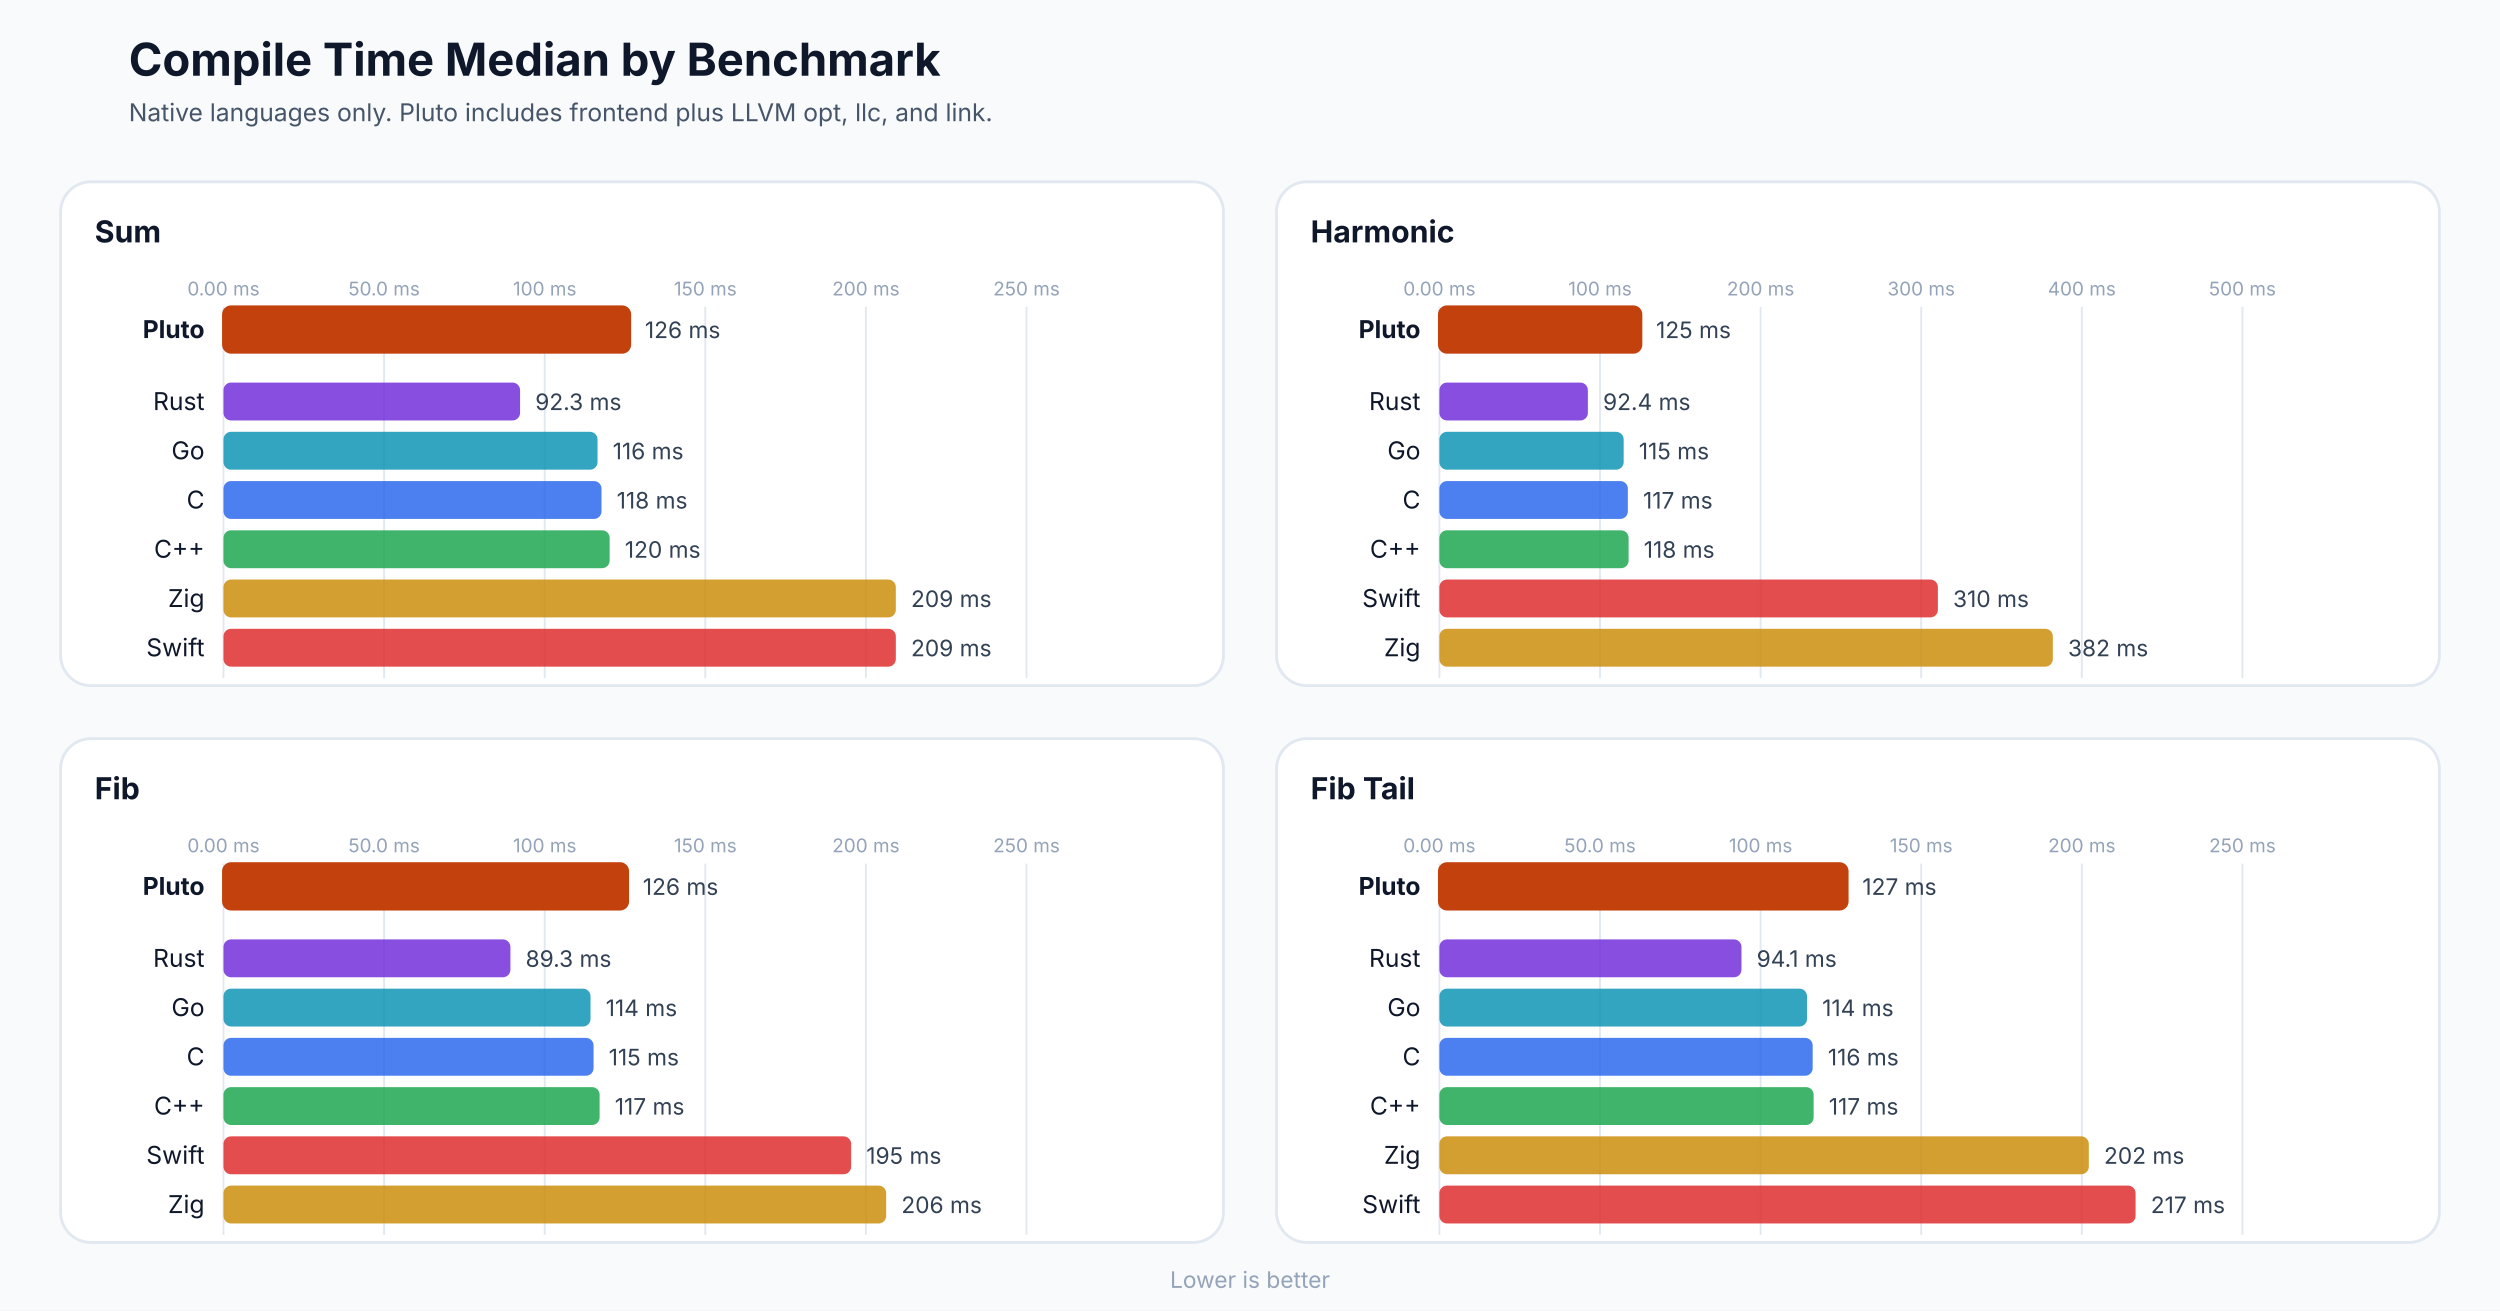
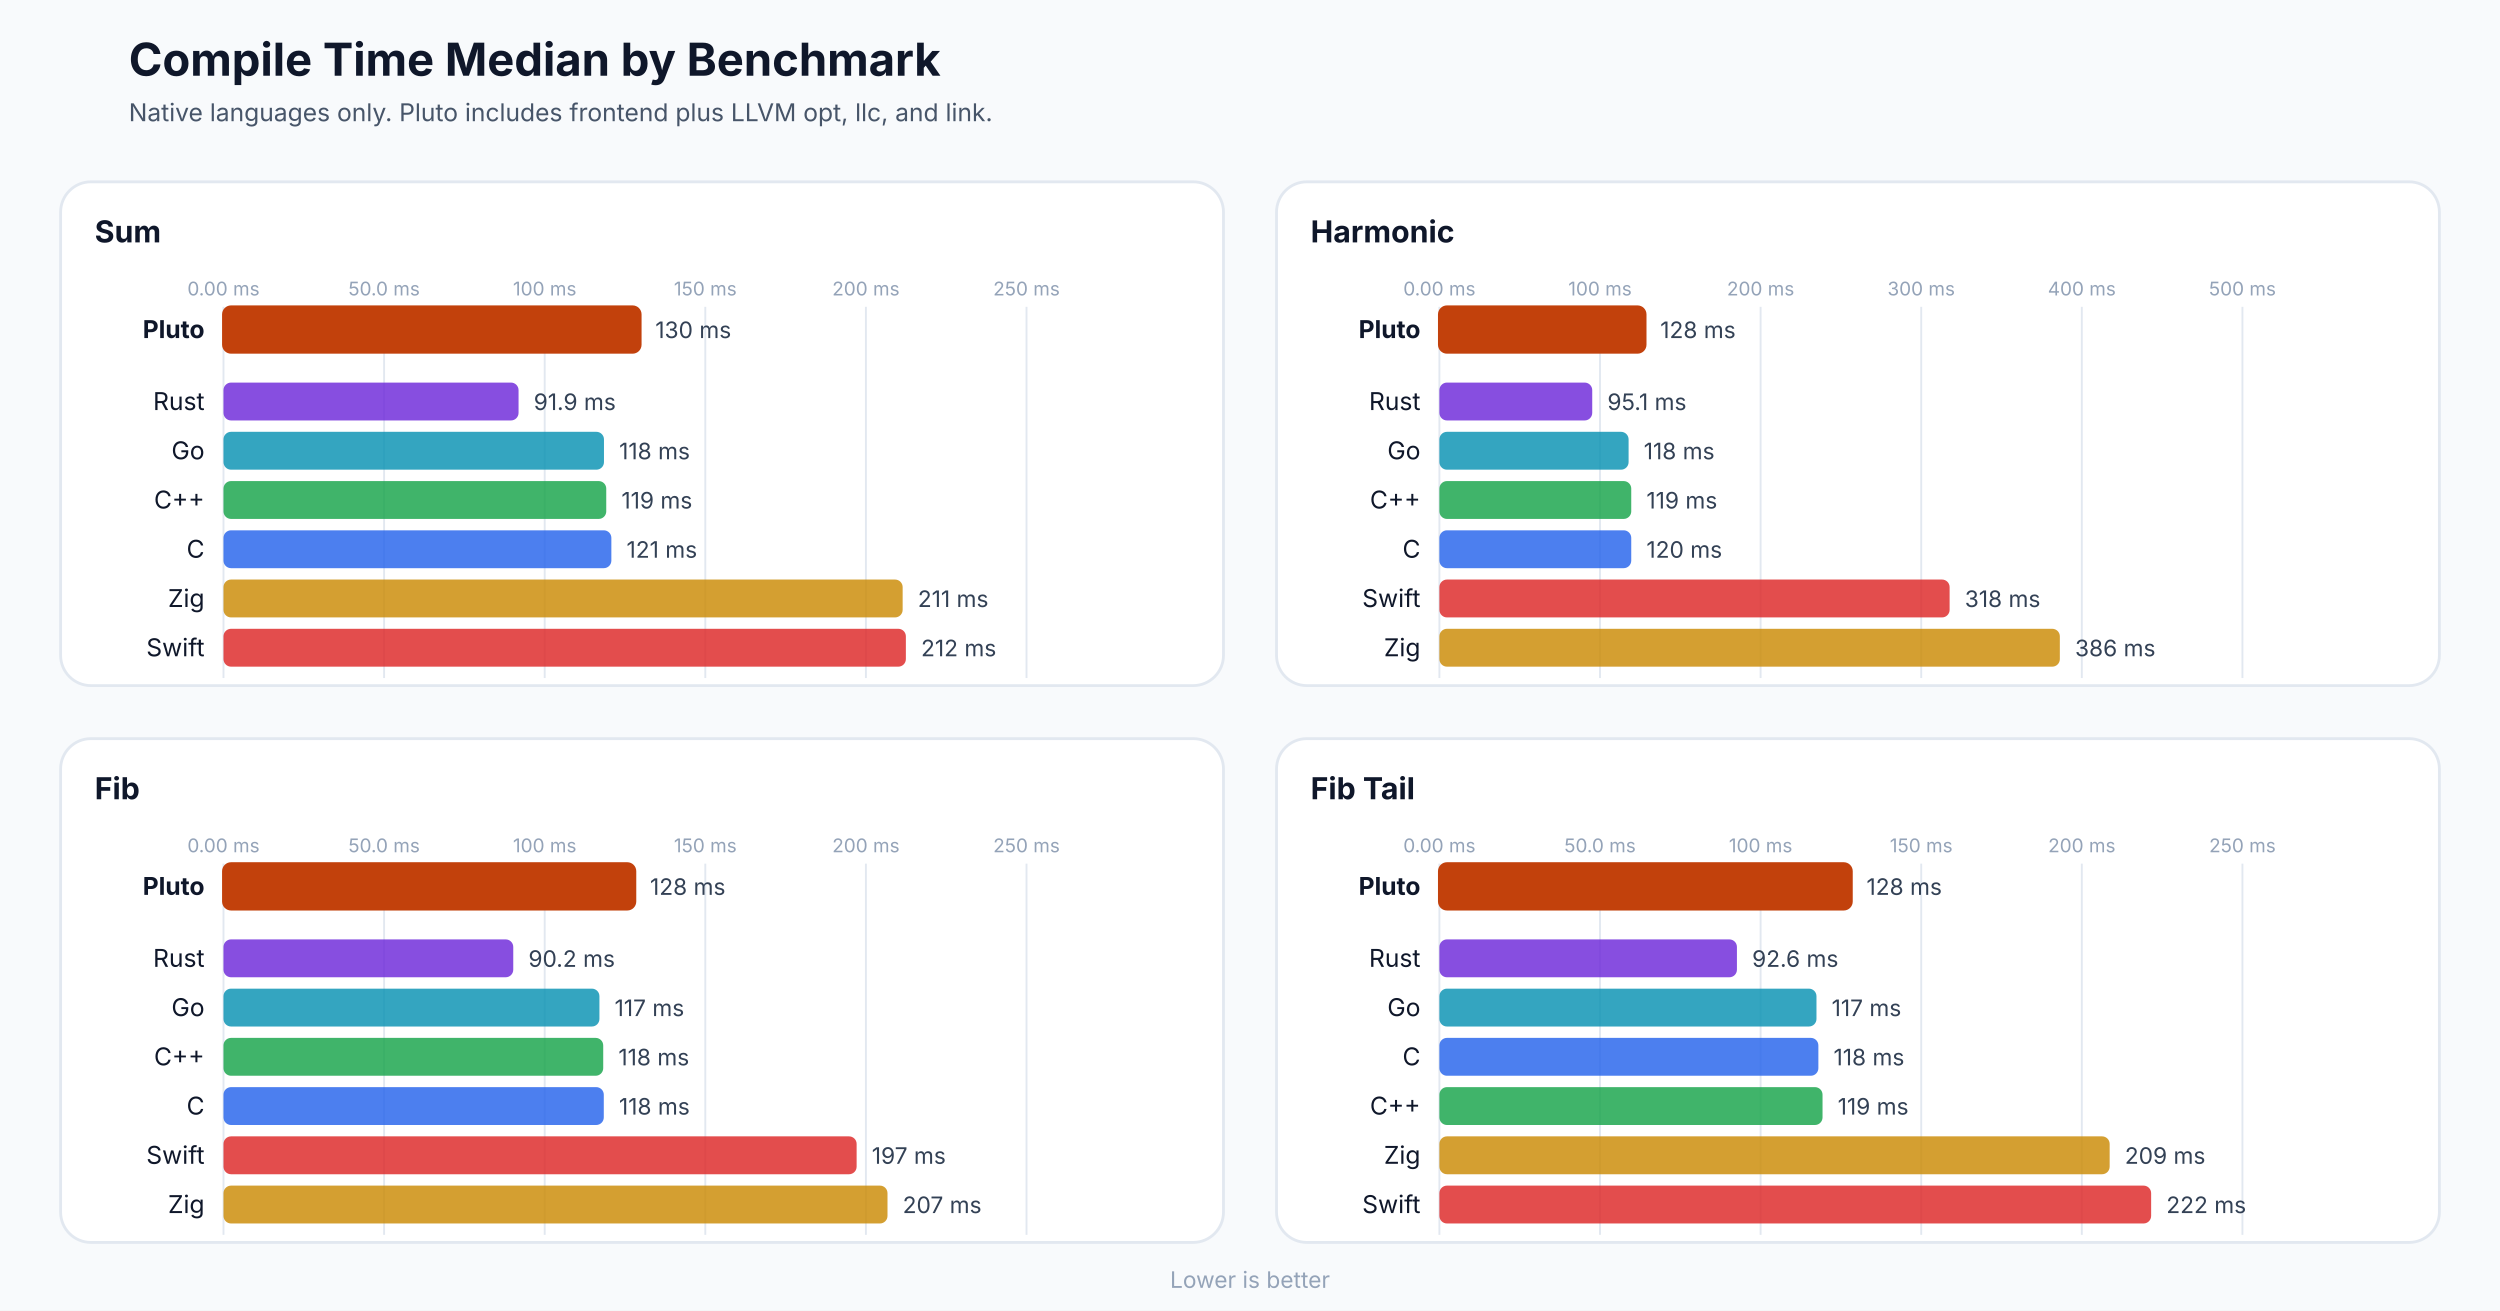
<svg xmlns="http://www.w3.org/2000/svg" width="1320" height="692" viewBox="0 0 1320 692" role="img" aria-labelledby="chart-title chart-desc">
  <rect width="1320" height="692" fill="#f8fafc" />
  <text x="68" y="40" fill="#0f172a" font-size="24" font-weight="700" font-family="ui-sans-serif, system-ui, -apple-system, BlinkMacSystemFont, sans-serif">Compile Time Median by Benchmark</text>
  <text x="68" y="64" fill="#475569" font-size="13" font-family="ui-sans-serif, system-ui, -apple-system, BlinkMacSystemFont, sans-serif">Native languages only. Pluto includes frontend plus LLVM opt, llc, and link.</text>
  <rect x="32" y="96" width="614" height="266" rx="16" fill="#ffffff" stroke="#e2e8f0" stroke-width="1.5" />
  <text x="50" y="128" fill="#0f172a" font-size="16" font-weight="700" font-family="ui-sans-serif, system-ui, -apple-system, BlinkMacSystemFont, sans-serif">Sum</text>
  <line x1="118.0" y1="162" x2="118.0" y2="358" stroke="#e2e8f0" stroke-width="1" />
  <text x="118.0" y="156" text-anchor="middle" fill="#94a3b8" font-size="10" font-family="ui-sans-serif, system-ui, -apple-system, BlinkMacSystemFont, sans-serif">0.00 ms</text>
  <line x1="202.8" y1="162" x2="202.8" y2="358" stroke="#e2e8f0" stroke-width="1" />
  <text x="202.8" y="156" text-anchor="middle" fill="#94a3b8" font-size="10" font-family="ui-sans-serif, system-ui, -apple-system, BlinkMacSystemFont, sans-serif">50.0 ms</text>
  <line x1="287.6" y1="162" x2="287.6" y2="358" stroke="#e2e8f0" stroke-width="1" />
  <text x="287.6" y="156" text-anchor="middle" fill="#94a3b8" font-size="10" font-family="ui-sans-serif, system-ui, -apple-system, BlinkMacSystemFont, sans-serif">100 ms</text>
  <line x1="372.4" y1="162" x2="372.4" y2="358" stroke="#e2e8f0" stroke-width="1" />
  <text x="372.4" y="156" text-anchor="middle" fill="#94a3b8" font-size="10" font-family="ui-sans-serif, system-ui, -apple-system, BlinkMacSystemFont, sans-serif">150 ms</text>
  <line x1="457.2" y1="162" x2="457.2" y2="358" stroke="#e2e8f0" stroke-width="1" />
  <text x="457.2" y="156" text-anchor="middle" fill="#94a3b8" font-size="10" font-family="ui-sans-serif, system-ui, -apple-system, BlinkMacSystemFont, sans-serif">200 ms</text>
  <line x1="542.0" y1="162" x2="542.0" y2="358" stroke="#e2e8f0" stroke-width="1" />
  <text x="542.0" y="156" text-anchor="middle" fill="#94a3b8" font-size="10" font-family="ui-sans-serif, system-ui, -apple-system, BlinkMacSystemFont, sans-serif">250 ms</text>
  <text x="108" y="178.5" text-anchor="end" fill="#0f172a" font-size="13" font-weight="700" font-family="ui-sans-serif, system-ui, -apple-system, BlinkMacSystemFont, sans-serif">Pluto</text>
-   <rect x="118" y="162" width="214.5" height="24" rx="4" fill="#c2410c" fill-opacity="1.0" stroke="#c2410c" stroke-width="1.5" />
-   <text x="340.5" y="178.5" text-anchor="start" fill="#334155" font-size="12" font-family="ui-sans-serif, system-ui, -apple-system, BlinkMacSystemFont, sans-serif">126 ms</text>
+   <rect x="118" y="162" width="220.0" height="24" rx="4" fill="#c2410c" fill-opacity="1.0" stroke="#c2410c" stroke-width="1.5" />
+   <text x="346.0" y="178.5" text-anchor="start" fill="#334155" font-size="12" font-family="ui-sans-serif, system-ui, -apple-system, BlinkMacSystemFont, sans-serif">130 ms</text>
  <text x="108" y="216.5" text-anchor="end" fill="#0f172a" font-size="13" font-weight="400" font-family="ui-sans-serif, system-ui, -apple-system, BlinkMacSystemFont, sans-serif">Rust</text>
-   <rect x="118" y="202" width="156.6" height="20" rx="4" fill="#6d28d9" fill-opacity="0.82" />
-   <text x="282.6" y="216.5" text-anchor="start" fill="#334155" font-size="12" font-family="ui-sans-serif, system-ui, -apple-system, BlinkMacSystemFont, sans-serif">92.3 ms</text>
+   <rect x="118" y="202" width="155.8" height="20" rx="4" fill="#6d28d9" fill-opacity="0.82" />
+   <text x="281.8" y="216.5" text-anchor="start" fill="#334155" font-size="12" font-family="ui-sans-serif, system-ui, -apple-system, BlinkMacSystemFont, sans-serif">91.9 ms</text>
  <text x="108" y="242.5" text-anchor="end" fill="#0f172a" font-size="13" font-weight="400" font-family="ui-sans-serif, system-ui, -apple-system, BlinkMacSystemFont, sans-serif">Go</text>
-   <rect x="118" y="228" width="197.5" height="20" rx="4" fill="#0891b2" fill-opacity="0.82" />
-   <text x="323.5" y="242.5" text-anchor="start" fill="#334155" font-size="12" font-family="ui-sans-serif, system-ui, -apple-system, BlinkMacSystemFont, sans-serif">116 ms</text>
-   <text x="108" y="268.5" text-anchor="end" fill="#0f172a" font-size="13" font-weight="400" font-family="ui-sans-serif, system-ui, -apple-system, BlinkMacSystemFont, sans-serif">C</text>
-   <rect x="118" y="254" width="199.6" height="20" rx="4" fill="#2563eb" fill-opacity="0.82" />
-   <text x="325.6" y="268.5" text-anchor="start" fill="#334155" font-size="12" font-family="ui-sans-serif, system-ui, -apple-system, BlinkMacSystemFont, sans-serif">118 ms</text>
-   <text x="108" y="294.5" text-anchor="end" fill="#0f172a" font-size="13" font-weight="400" font-family="ui-sans-serif, system-ui, -apple-system, BlinkMacSystemFont, sans-serif">C++</text>
-   <rect x="118" y="280" width="203.9" height="20" rx="4" fill="#16a34a" fill-opacity="0.82" />
-   <text x="329.9" y="294.5" text-anchor="start" fill="#334155" font-size="12" font-family="ui-sans-serif, system-ui, -apple-system, BlinkMacSystemFont, sans-serif">120 ms</text>
+   <rect x="118" y="228" width="200.9" height="20" rx="4" fill="#0891b2" fill-opacity="0.82" />
+   <text x="326.9" y="242.5" text-anchor="start" fill="#334155" font-size="12" font-family="ui-sans-serif, system-ui, -apple-system, BlinkMacSystemFont, sans-serif">118 ms</text>
+   <text x="108" y="268.5" text-anchor="end" fill="#0f172a" font-size="13" font-weight="400" font-family="ui-sans-serif, system-ui, -apple-system, BlinkMacSystemFont, sans-serif">C++</text>
+   <rect x="118" y="254" width="202.1" height="20" rx="4" fill="#16a34a" fill-opacity="0.82" />
+   <text x="328.1" y="268.5" text-anchor="start" fill="#334155" font-size="12" font-family="ui-sans-serif, system-ui, -apple-system, BlinkMacSystemFont, sans-serif">119 ms</text>
+   <text x="108" y="294.5" text-anchor="end" fill="#0f172a" font-size="13" font-weight="400" font-family="ui-sans-serif, system-ui, -apple-system, BlinkMacSystemFont, sans-serif">C</text>
+   <rect x="118" y="280" width="204.8" height="20" rx="4" fill="#2563eb" fill-opacity="0.82" />
+   <text x="330.8" y="294.5" text-anchor="start" fill="#334155" font-size="12" font-family="ui-sans-serif, system-ui, -apple-system, BlinkMacSystemFont, sans-serif">121 ms</text>
  <text x="108" y="320.5" text-anchor="end" fill="#0f172a" font-size="13" font-weight="400" font-family="ui-sans-serif, system-ui, -apple-system, BlinkMacSystemFont, sans-serif">Zig</text>
-   <rect x="118" y="306" width="355.0" height="20" rx="4" fill="#ca8a04" fill-opacity="0.82" />
-   <text x="481.0" y="320.5" text-anchor="start" fill="#334155" font-size="12" font-family="ui-sans-serif, system-ui, -apple-system, BlinkMacSystemFont, sans-serif">209 ms</text>
+   <rect x="118" y="306" width="358.6" height="20" rx="4" fill="#ca8a04" fill-opacity="0.82" />
+   <text x="484.6" y="320.5" text-anchor="start" fill="#334155" font-size="12" font-family="ui-sans-serif, system-ui, -apple-system, BlinkMacSystemFont, sans-serif">211 ms</text>
  <text x="108" y="346.5" text-anchor="end" fill="#0f172a" font-size="13" font-weight="400" font-family="ui-sans-serif, system-ui, -apple-system, BlinkMacSystemFont, sans-serif">Swift</text>
-   <rect x="118" y="332" width="355.0" height="20" rx="4" fill="#dc2626" fill-opacity="0.82" />
-   <text x="481.0" y="346.5" text-anchor="start" fill="#334155" font-size="12" font-family="ui-sans-serif, system-ui, -apple-system, BlinkMacSystemFont, sans-serif">209 ms</text>
+   <rect x="118" y="332" width="360.3" height="20" rx="4" fill="#dc2626" fill-opacity="0.82" />
+   <text x="486.3" y="346.5" text-anchor="start" fill="#334155" font-size="12" font-family="ui-sans-serif, system-ui, -apple-system, BlinkMacSystemFont, sans-serif">212 ms</text>
  <rect x="674" y="96" width="614" height="266" rx="16" fill="#ffffff" stroke="#e2e8f0" stroke-width="1.5" />
  <text x="692" y="128" fill="#0f172a" font-size="16" font-weight="700" font-family="ui-sans-serif, system-ui, -apple-system, BlinkMacSystemFont, sans-serif">Harmonic</text>
  <line x1="760.0" y1="162" x2="760.0" y2="358" stroke="#e2e8f0" stroke-width="1" />
  <text x="760.0" y="156" text-anchor="middle" fill="#94a3b8" font-size="10" font-family="ui-sans-serif, system-ui, -apple-system, BlinkMacSystemFont, sans-serif">0.00 ms</text>
  <line x1="844.8" y1="162" x2="844.8" y2="358" stroke="#e2e8f0" stroke-width="1" />
  <text x="844.8" y="156" text-anchor="middle" fill="#94a3b8" font-size="10" font-family="ui-sans-serif, system-ui, -apple-system, BlinkMacSystemFont, sans-serif">100 ms</text>
  <line x1="929.6" y1="162" x2="929.6" y2="358" stroke="#e2e8f0" stroke-width="1" />
  <text x="929.6" y="156" text-anchor="middle" fill="#94a3b8" font-size="10" font-family="ui-sans-serif, system-ui, -apple-system, BlinkMacSystemFont, sans-serif">200 ms</text>
  <line x1="1014.4" y1="162" x2="1014.4" y2="358" stroke="#e2e8f0" stroke-width="1" />
  <text x="1014.4" y="156" text-anchor="middle" fill="#94a3b8" font-size="10" font-family="ui-sans-serif, system-ui, -apple-system, BlinkMacSystemFont, sans-serif">300 ms</text>
  <line x1="1099.2" y1="162" x2="1099.2" y2="358" stroke="#e2e8f0" stroke-width="1" />
  <text x="1099.2" y="156" text-anchor="middle" fill="#94a3b8" font-size="10" font-family="ui-sans-serif, system-ui, -apple-system, BlinkMacSystemFont, sans-serif">400 ms</text>
  <line x1="1184.0" y1="162" x2="1184.0" y2="358" stroke="#e2e8f0" stroke-width="1" />
  <text x="1184.0" y="156" text-anchor="middle" fill="#94a3b8" font-size="10" font-family="ui-sans-serif, system-ui, -apple-system, BlinkMacSystemFont, sans-serif">500 ms</text>
  <text x="750" y="178.5" text-anchor="end" fill="#0f172a" font-size="13" font-weight="700" font-family="ui-sans-serif, system-ui, -apple-system, BlinkMacSystemFont, sans-serif">Pluto</text>
-   <rect x="760" y="162" width="106.4" height="24" rx="4" fill="#c2410c" fill-opacity="1.0" stroke="#c2410c" stroke-width="1.5" />
-   <text x="874.4" y="178.5" text-anchor="start" fill="#334155" font-size="12" font-family="ui-sans-serif, system-ui, -apple-system, BlinkMacSystemFont, sans-serif">125 ms</text>
+   <rect x="760" y="162" width="108.6" height="24" rx="4" fill="#c2410c" fill-opacity="1.0" stroke="#c2410c" stroke-width="1.5" />
+   <text x="876.6" y="178.5" text-anchor="start" fill="#334155" font-size="12" font-family="ui-sans-serif, system-ui, -apple-system, BlinkMacSystemFont, sans-serif">128 ms</text>
  <text x="750" y="216.5" text-anchor="end" fill="#0f172a" font-size="13" font-weight="400" font-family="ui-sans-serif, system-ui, -apple-system, BlinkMacSystemFont, sans-serif">Rust</text>
-   <rect x="760" y="202" width="78.4" height="20" rx="4" fill="#6d28d9" fill-opacity="0.82" />
-   <text x="846.4" y="216.5" text-anchor="start" fill="#334155" font-size="12" font-family="ui-sans-serif, system-ui, -apple-system, BlinkMacSystemFont, sans-serif">92.4 ms</text>
+   <rect x="760" y="202" width="80.7" height="20" rx="4" fill="#6d28d9" fill-opacity="0.82" />
+   <text x="848.7" y="216.5" text-anchor="start" fill="#334155" font-size="12" font-family="ui-sans-serif, system-ui, -apple-system, BlinkMacSystemFont, sans-serif">95.1 ms</text>
  <text x="750" y="242.5" text-anchor="end" fill="#0f172a" font-size="13" font-weight="400" font-family="ui-sans-serif, system-ui, -apple-system, BlinkMacSystemFont, sans-serif">Go</text>
-   <rect x="760" y="228" width="97.3" height="20" rx="4" fill="#0891b2" fill-opacity="0.82" />
-   <text x="865.3" y="242.5" text-anchor="start" fill="#334155" font-size="12" font-family="ui-sans-serif, system-ui, -apple-system, BlinkMacSystemFont, sans-serif">115 ms</text>
-   <text x="750" y="268.5" text-anchor="end" fill="#0f172a" font-size="13" font-weight="400" font-family="ui-sans-serif, system-ui, -apple-system, BlinkMacSystemFont, sans-serif">C</text>
-   <rect x="760" y="254" width="99.5" height="20" rx="4" fill="#2563eb" fill-opacity="0.82" />
-   <text x="867.5" y="268.5" text-anchor="start" fill="#334155" font-size="12" font-family="ui-sans-serif, system-ui, -apple-system, BlinkMacSystemFont, sans-serif">117 ms</text>
-   <text x="750" y="294.5" text-anchor="end" fill="#0f172a" font-size="13" font-weight="400" font-family="ui-sans-serif, system-ui, -apple-system, BlinkMacSystemFont, sans-serif">C++</text>
-   <rect x="760" y="280" width="99.9" height="20" rx="4" fill="#16a34a" fill-opacity="0.82" />
-   <text x="867.9" y="294.5" text-anchor="start" fill="#334155" font-size="12" font-family="ui-sans-serif, system-ui, -apple-system, BlinkMacSystemFont, sans-serif">118 ms</text>
+   <rect x="760" y="228" width="99.9" height="20" rx="4" fill="#0891b2" fill-opacity="0.82" />
+   <text x="867.9" y="242.5" text-anchor="start" fill="#334155" font-size="12" font-family="ui-sans-serif, system-ui, -apple-system, BlinkMacSystemFont, sans-serif">118 ms</text>
+   <text x="750" y="268.5" text-anchor="end" fill="#0f172a" font-size="13" font-weight="400" font-family="ui-sans-serif, system-ui, -apple-system, BlinkMacSystemFont, sans-serif">C++</text>
+   <rect x="760" y="254" width="101.3" height="20" rx="4" fill="#16a34a" fill-opacity="0.82" />
+   <text x="869.3" y="268.5" text-anchor="start" fill="#334155" font-size="12" font-family="ui-sans-serif, system-ui, -apple-system, BlinkMacSystemFont, sans-serif">119 ms</text>
+   <text x="750" y="294.5" text-anchor="end" fill="#0f172a" font-size="13" font-weight="400" font-family="ui-sans-serif, system-ui, -apple-system, BlinkMacSystemFont, sans-serif">C</text>
+   <rect x="760" y="280" width="101.3" height="20" rx="4" fill="#2563eb" fill-opacity="0.82" />
+   <text x="869.3" y="294.5" text-anchor="start" fill="#334155" font-size="12" font-family="ui-sans-serif, system-ui, -apple-system, BlinkMacSystemFont, sans-serif">120 ms</text>
  <text x="750" y="320.5" text-anchor="end" fill="#0f172a" font-size="13" font-weight="400" font-family="ui-sans-serif, system-ui, -apple-system, BlinkMacSystemFont, sans-serif">Swift</text>
-   <rect x="760" y="306" width="263.2" height="20" rx="4" fill="#dc2626" fill-opacity="0.82" />
-   <text x="1031.2" y="320.5" text-anchor="start" fill="#334155" font-size="12" font-family="ui-sans-serif, system-ui, -apple-system, BlinkMacSystemFont, sans-serif">310 ms</text>
+   <rect x="760" y="306" width="269.4" height="20" rx="4" fill="#dc2626" fill-opacity="0.82" />
+   <text x="1037.4" y="320.5" text-anchor="start" fill="#334155" font-size="12" font-family="ui-sans-serif, system-ui, -apple-system, BlinkMacSystemFont, sans-serif">318 ms</text>
  <text x="750" y="346.5" text-anchor="end" fill="#0f172a" font-size="13" font-weight="400" font-family="ui-sans-serif, system-ui, -apple-system, BlinkMacSystemFont, sans-serif">Zig</text>
-   <rect x="760" y="332" width="323.9" height="20" rx="4" fill="#ca8a04" fill-opacity="0.82" />
-   <text x="1091.9" y="346.5" text-anchor="start" fill="#334155" font-size="12" font-family="ui-sans-serif, system-ui, -apple-system, BlinkMacSystemFont, sans-serif">382 ms</text>
+   <rect x="760" y="332" width="327.6" height="20" rx="4" fill="#ca8a04" fill-opacity="0.82" />
+   <text x="1095.6" y="346.5" text-anchor="start" fill="#334155" font-size="12" font-family="ui-sans-serif, system-ui, -apple-system, BlinkMacSystemFont, sans-serif">386 ms</text>
  <rect x="32" y="390" width="614" height="266" rx="16" fill="#ffffff" stroke="#e2e8f0" stroke-width="1.5" />
  <text x="50" y="422" fill="#0f172a" font-size="16" font-weight="700" font-family="ui-sans-serif, system-ui, -apple-system, BlinkMacSystemFont, sans-serif">Fib</text>
  <line x1="118.0" y1="456" x2="118.0" y2="652" stroke="#e2e8f0" stroke-width="1" />
  <text x="118.0" y="450" text-anchor="middle" fill="#94a3b8" font-size="10" font-family="ui-sans-serif, system-ui, -apple-system, BlinkMacSystemFont, sans-serif">0.00 ms</text>
  <line x1="202.8" y1="456" x2="202.8" y2="652" stroke="#e2e8f0" stroke-width="1" />
  <text x="202.8" y="450" text-anchor="middle" fill="#94a3b8" font-size="10" font-family="ui-sans-serif, system-ui, -apple-system, BlinkMacSystemFont, sans-serif">50.0 ms</text>
  <line x1="287.6" y1="456" x2="287.6" y2="652" stroke="#e2e8f0" stroke-width="1" />
  <text x="287.6" y="450" text-anchor="middle" fill="#94a3b8" font-size="10" font-family="ui-sans-serif, system-ui, -apple-system, BlinkMacSystemFont, sans-serif">100 ms</text>
  <line x1="372.4" y1="456" x2="372.4" y2="652" stroke="#e2e8f0" stroke-width="1" />
  <text x="372.4" y="450" text-anchor="middle" fill="#94a3b8" font-size="10" font-family="ui-sans-serif, system-ui, -apple-system, BlinkMacSystemFont, sans-serif">150 ms</text>
  <line x1="457.2" y1="456" x2="457.2" y2="652" stroke="#e2e8f0" stroke-width="1" />
  <text x="457.2" y="450" text-anchor="middle" fill="#94a3b8" font-size="10" font-family="ui-sans-serif, system-ui, -apple-system, BlinkMacSystemFont, sans-serif">200 ms</text>
  <line x1="542.0" y1="456" x2="542.0" y2="652" stroke="#e2e8f0" stroke-width="1" />
  <text x="542.0" y="450" text-anchor="middle" fill="#94a3b8" font-size="10" font-family="ui-sans-serif, system-ui, -apple-system, BlinkMacSystemFont, sans-serif">250 ms</text>
  <text x="108" y="472.5" text-anchor="end" fill="#0f172a" font-size="13" font-weight="700" font-family="ui-sans-serif, system-ui, -apple-system, BlinkMacSystemFont, sans-serif">Pluto</text>
-   <rect x="118" y="456" width="213.4" height="24" rx="4" fill="#c2410c" fill-opacity="1.0" stroke="#c2410c" stroke-width="1.5" />
-   <text x="339.4" y="472.5" text-anchor="start" fill="#334155" font-size="12" font-family="ui-sans-serif, system-ui, -apple-system, BlinkMacSystemFont, sans-serif">126 ms</text>
+   <rect x="118" y="456" width="217.2" height="24" rx="4" fill="#c2410c" fill-opacity="1.0" stroke="#c2410c" stroke-width="1.5" />
+   <text x="343.2" y="472.5" text-anchor="start" fill="#334155" font-size="12" font-family="ui-sans-serif, system-ui, -apple-system, BlinkMacSystemFont, sans-serif">128 ms</text>
  <text x="108" y="510.5" text-anchor="end" fill="#0f172a" font-size="13" font-weight="400" font-family="ui-sans-serif, system-ui, -apple-system, BlinkMacSystemFont, sans-serif">Rust</text>
-   <rect x="118" y="496" width="151.5" height="20" rx="4" fill="#6d28d9" fill-opacity="0.82" />
-   <text x="277.5" y="510.5" text-anchor="start" fill="#334155" font-size="12" font-family="ui-sans-serif, system-ui, -apple-system, BlinkMacSystemFont, sans-serif">89.3 ms</text>
+   <rect x="118" y="496" width="153.0" height="20" rx="4" fill="#6d28d9" fill-opacity="0.82" />
+   <text x="279.0" y="510.5" text-anchor="start" fill="#334155" font-size="12" font-family="ui-sans-serif, system-ui, -apple-system, BlinkMacSystemFont, sans-serif">90.2 ms</text>
  <text x="108" y="536.5" text-anchor="end" fill="#0f172a" font-size="13" font-weight="400" font-family="ui-sans-serif, system-ui, -apple-system, BlinkMacSystemFont, sans-serif">Go</text>
-   <rect x="118" y="522" width="193.8" height="20" rx="4" fill="#0891b2" fill-opacity="0.82" />
-   <text x="319.8" y="536.5" text-anchor="start" fill="#334155" font-size="12" font-family="ui-sans-serif, system-ui, -apple-system, BlinkMacSystemFont, sans-serif">114 ms</text>
-   <text x="108" y="562.5" text-anchor="end" fill="#0f172a" font-size="13" font-weight="400" font-family="ui-sans-serif, system-ui, -apple-system, BlinkMacSystemFont, sans-serif">C</text>
-   <rect x="118" y="548" width="195.4" height="20" rx="4" fill="#2563eb" fill-opacity="0.82" />
-   <text x="321.4" y="562.5" text-anchor="start" fill="#334155" font-size="12" font-family="ui-sans-serif, system-ui, -apple-system, BlinkMacSystemFont, sans-serif">115 ms</text>
-   <text x="108" y="588.5" text-anchor="end" fill="#0f172a" font-size="13" font-weight="400" font-family="ui-sans-serif, system-ui, -apple-system, BlinkMacSystemFont, sans-serif">C++</text>
-   <rect x="118" y="574" width="198.6" height="20" rx="4" fill="#16a34a" fill-opacity="0.82" />
-   <text x="324.6" y="588.5" text-anchor="start" fill="#334155" font-size="12" font-family="ui-sans-serif, system-ui, -apple-system, BlinkMacSystemFont, sans-serif">117 ms</text>
+   <rect x="118" y="522" width="198.5" height="20" rx="4" fill="#0891b2" fill-opacity="0.82" />
+   <text x="324.5" y="536.5" text-anchor="start" fill="#334155" font-size="12" font-family="ui-sans-serif, system-ui, -apple-system, BlinkMacSystemFont, sans-serif">117 ms</text>
+   <text x="108" y="562.5" text-anchor="end" fill="#0f172a" font-size="13" font-weight="400" font-family="ui-sans-serif, system-ui, -apple-system, BlinkMacSystemFont, sans-serif">C++</text>
+   <rect x="118" y="548" width="200.5" height="20" rx="4" fill="#16a34a" fill-opacity="0.82" />
+   <text x="326.5" y="562.5" text-anchor="start" fill="#334155" font-size="12" font-family="ui-sans-serif, system-ui, -apple-system, BlinkMacSystemFont, sans-serif">118 ms</text>
+   <text x="108" y="588.5" text-anchor="end" fill="#0f172a" font-size="13" font-weight="400" font-family="ui-sans-serif, system-ui, -apple-system, BlinkMacSystemFont, sans-serif">C</text>
+   <rect x="118" y="574" width="200.8" height="20" rx="4" fill="#2563eb" fill-opacity="0.82" />
+   <text x="326.8" y="588.5" text-anchor="start" fill="#334155" font-size="12" font-family="ui-sans-serif, system-ui, -apple-system, BlinkMacSystemFont, sans-serif">118 ms</text>
  <text x="108" y="614.5" text-anchor="end" fill="#0f172a" font-size="13" font-weight="400" font-family="ui-sans-serif, system-ui, -apple-system, BlinkMacSystemFont, sans-serif">Swift</text>
-   <rect x="118" y="600" width="331.4" height="20" rx="4" fill="#dc2626" fill-opacity="0.82" />
-   <text x="457.4" y="614.5" text-anchor="start" fill="#334155" font-size="12" font-family="ui-sans-serif, system-ui, -apple-system, BlinkMacSystemFont, sans-serif">195 ms</text>
+   <rect x="118" y="600" width="334.3" height="20" rx="4" fill="#dc2626" fill-opacity="0.82" />
+   <text x="460.3" y="614.5" text-anchor="start" fill="#334155" font-size="12" font-family="ui-sans-serif, system-ui, -apple-system, BlinkMacSystemFont, sans-serif">197 ms</text>
  <text x="108" y="640.5" text-anchor="end" fill="#0f172a" font-size="13" font-weight="400" font-family="ui-sans-serif, system-ui, -apple-system, BlinkMacSystemFont, sans-serif">Zig</text>
-   <rect x="118" y="626" width="349.9" height="20" rx="4" fill="#ca8a04" fill-opacity="0.82" />
-   <text x="475.9" y="640.5" text-anchor="start" fill="#334155" font-size="12" font-family="ui-sans-serif, system-ui, -apple-system, BlinkMacSystemFont, sans-serif">206 ms</text>
+   <rect x="118" y="626" width="350.6" height="20" rx="4" fill="#ca8a04" fill-opacity="0.82" />
+   <text x="476.6" y="640.5" text-anchor="start" fill="#334155" font-size="12" font-family="ui-sans-serif, system-ui, -apple-system, BlinkMacSystemFont, sans-serif">207 ms</text>
  <rect x="674" y="390" width="614" height="266" rx="16" fill="#ffffff" stroke="#e2e8f0" stroke-width="1.5" />
  <text x="692" y="422" fill="#0f172a" font-size="16" font-weight="700" font-family="ui-sans-serif, system-ui, -apple-system, BlinkMacSystemFont, sans-serif">Fib Tail</text>
  <line x1="760.0" y1="456" x2="760.0" y2="652" stroke="#e2e8f0" stroke-width="1" />
  <text x="760.0" y="450" text-anchor="middle" fill="#94a3b8" font-size="10" font-family="ui-sans-serif, system-ui, -apple-system, BlinkMacSystemFont, sans-serif">0.00 ms</text>
  <line x1="844.8" y1="456" x2="844.8" y2="652" stroke="#e2e8f0" stroke-width="1" />
  <text x="844.8" y="450" text-anchor="middle" fill="#94a3b8" font-size="10" font-family="ui-sans-serif, system-ui, -apple-system, BlinkMacSystemFont, sans-serif">50.0 ms</text>
  <line x1="929.6" y1="456" x2="929.6" y2="652" stroke="#e2e8f0" stroke-width="1" />
  <text x="929.6" y="450" text-anchor="middle" fill="#94a3b8" font-size="10" font-family="ui-sans-serif, system-ui, -apple-system, BlinkMacSystemFont, sans-serif">100 ms</text>
  <line x1="1014.4" y1="456" x2="1014.4" y2="652" stroke="#e2e8f0" stroke-width="1" />
  <text x="1014.4" y="450" text-anchor="middle" fill="#94a3b8" font-size="10" font-family="ui-sans-serif, system-ui, -apple-system, BlinkMacSystemFont, sans-serif">150 ms</text>
  <line x1="1099.2" y1="456" x2="1099.2" y2="652" stroke="#e2e8f0" stroke-width="1" />
  <text x="1099.2" y="450" text-anchor="middle" fill="#94a3b8" font-size="10" font-family="ui-sans-serif, system-ui, -apple-system, BlinkMacSystemFont, sans-serif">200 ms</text>
  <line x1="1184.0" y1="456" x2="1184.0" y2="652" stroke="#e2e8f0" stroke-width="1" />
  <text x="1184.0" y="450" text-anchor="middle" fill="#94a3b8" font-size="10" font-family="ui-sans-serif, system-ui, -apple-system, BlinkMacSystemFont, sans-serif">250 ms</text>
  <text x="750" y="472.5" text-anchor="end" fill="#0f172a" font-size="13" font-weight="700" font-family="ui-sans-serif, system-ui, -apple-system, BlinkMacSystemFont, sans-serif">Pluto</text>
-   <rect x="760" y="456" width="215.3" height="24" rx="4" fill="#c2410c" fill-opacity="1.0" stroke="#c2410c" stroke-width="1.5" />
-   <text x="983.3" y="472.5" text-anchor="start" fill="#334155" font-size="12" font-family="ui-sans-serif, system-ui, -apple-system, BlinkMacSystemFont, sans-serif">127 ms</text>
+   <rect x="760" y="456" width="217.5" height="24" rx="4" fill="#c2410c" fill-opacity="1.0" stroke="#c2410c" stroke-width="1.5" />
+   <text x="985.5" y="472.5" text-anchor="start" fill="#334155" font-size="12" font-family="ui-sans-serif, system-ui, -apple-system, BlinkMacSystemFont, sans-serif">128 ms</text>
  <text x="750" y="510.5" text-anchor="end" fill="#0f172a" font-size="13" font-weight="400" font-family="ui-sans-serif, system-ui, -apple-system, BlinkMacSystemFont, sans-serif">Rust</text>
-   <rect x="760" y="496" width="159.5" height="20" rx="4" fill="#6d28d9" fill-opacity="0.82" />
-   <text x="927.5" y="510.5" text-anchor="start" fill="#334155" font-size="12" font-family="ui-sans-serif, system-ui, -apple-system, BlinkMacSystemFont, sans-serif">94.1 ms</text>
+   <rect x="760" y="496" width="157.1" height="20" rx="4" fill="#6d28d9" fill-opacity="0.82" />
+   <text x="925.1" y="510.5" text-anchor="start" fill="#334155" font-size="12" font-family="ui-sans-serif, system-ui, -apple-system, BlinkMacSystemFont, sans-serif">92.6 ms</text>
  <text x="750" y="536.5" text-anchor="end" fill="#0f172a" font-size="13" font-weight="400" font-family="ui-sans-serif, system-ui, -apple-system, BlinkMacSystemFont, sans-serif">Go</text>
-   <rect x="760" y="522" width="194.1" height="20" rx="4" fill="#0891b2" fill-opacity="0.82" />
-   <text x="962.1" y="536.5" text-anchor="start" fill="#334155" font-size="12" font-family="ui-sans-serif, system-ui, -apple-system, BlinkMacSystemFont, sans-serif">114 ms</text>
+   <rect x="760" y="522" width="199.1" height="20" rx="4" fill="#0891b2" fill-opacity="0.82" />
+   <text x="967.1" y="536.5" text-anchor="start" fill="#334155" font-size="12" font-family="ui-sans-serif, system-ui, -apple-system, BlinkMacSystemFont, sans-serif">117 ms</text>
  <text x="750" y="562.5" text-anchor="end" fill="#0f172a" font-size="13" font-weight="400" font-family="ui-sans-serif, system-ui, -apple-system, BlinkMacSystemFont, sans-serif">C</text>
-   <rect x="760" y="548" width="197.1" height="20" rx="4" fill="#2563eb" fill-opacity="0.82" />
-   <text x="965.1" y="562.5" text-anchor="start" fill="#334155" font-size="12" font-family="ui-sans-serif, system-ui, -apple-system, BlinkMacSystemFont, sans-serif">116 ms</text>
+   <rect x="760" y="548" width="200.1" height="20" rx="4" fill="#2563eb" fill-opacity="0.82" />
+   <text x="968.1" y="562.5" text-anchor="start" fill="#334155" font-size="12" font-family="ui-sans-serif, system-ui, -apple-system, BlinkMacSystemFont, sans-serif">118 ms</text>
  <text x="750" y="588.5" text-anchor="end" fill="#0f172a" font-size="13" font-weight="400" font-family="ui-sans-serif, system-ui, -apple-system, BlinkMacSystemFont, sans-serif">C++</text>
-   <rect x="760" y="574" width="197.6" height="20" rx="4" fill="#16a34a" fill-opacity="0.82" />
-   <text x="965.6" y="588.5" text-anchor="start" fill="#334155" font-size="12" font-family="ui-sans-serif, system-ui, -apple-system, BlinkMacSystemFont, sans-serif">117 ms</text>
+   <rect x="760" y="574" width="202.3" height="20" rx="4" fill="#16a34a" fill-opacity="0.82" />
+   <text x="970.3" y="588.5" text-anchor="start" fill="#334155" font-size="12" font-family="ui-sans-serif, system-ui, -apple-system, BlinkMacSystemFont, sans-serif">119 ms</text>
  <text x="750" y="614.5" text-anchor="end" fill="#0f172a" font-size="13" font-weight="400" font-family="ui-sans-serif, system-ui, -apple-system, BlinkMacSystemFont, sans-serif">Zig</text>
-   <rect x="760" y="600" width="342.9" height="20" rx="4" fill="#ca8a04" fill-opacity="0.82" />
-   <text x="1110.9" y="614.5" text-anchor="start" fill="#334155" font-size="12" font-family="ui-sans-serif, system-ui, -apple-system, BlinkMacSystemFont, sans-serif">202 ms</text>
+   <rect x="760" y="600" width="353.9" height="20" rx="4" fill="#ca8a04" fill-opacity="0.82" />
+   <text x="1121.9" y="614.5" text-anchor="start" fill="#334155" font-size="12" font-family="ui-sans-serif, system-ui, -apple-system, BlinkMacSystemFont, sans-serif">209 ms</text>
  <text x="750" y="640.5" text-anchor="end" fill="#0f172a" font-size="13" font-weight="400" font-family="ui-sans-serif, system-ui, -apple-system, BlinkMacSystemFont, sans-serif">Swift</text>
-   <rect x="760" y="626" width="367.6" height="20" rx="4" fill="#dc2626" fill-opacity="0.82" />
-   <text x="1135.6" y="640.5" text-anchor="start" fill="#334155" font-size="12" font-family="ui-sans-serif, system-ui, -apple-system, BlinkMacSystemFont, sans-serif">217 ms</text>
+   <rect x="760" y="626" width="375.8" height="20" rx="4" fill="#dc2626" fill-opacity="0.82" />
+   <text x="1143.8" y="640.5" text-anchor="start" fill="#334155" font-size="12" font-family="ui-sans-serif, system-ui, -apple-system, BlinkMacSystemFont, sans-serif">222 ms</text>
  <text x="660.0" y="680" text-anchor="middle" fill="#94a3b8" font-size="12" font-family="ui-sans-serif, system-ui, -apple-system, BlinkMacSystemFont, sans-serif">Lower is better</text>
</svg>
